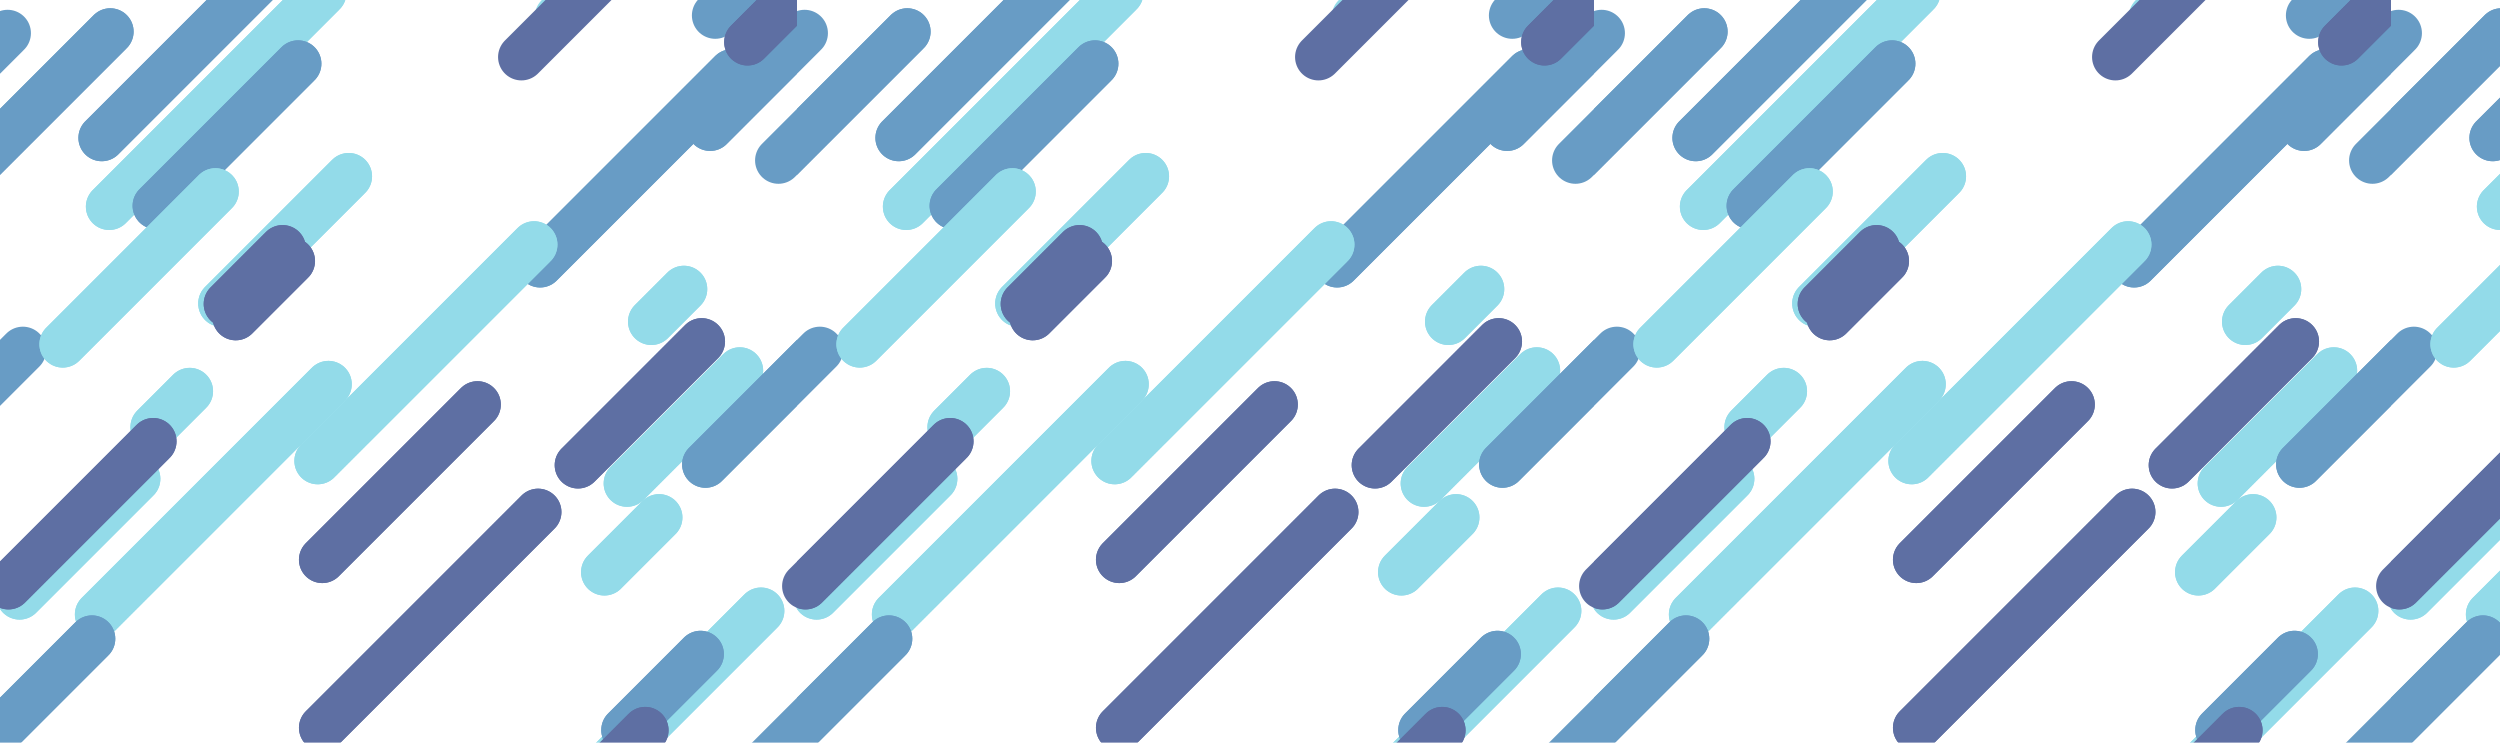
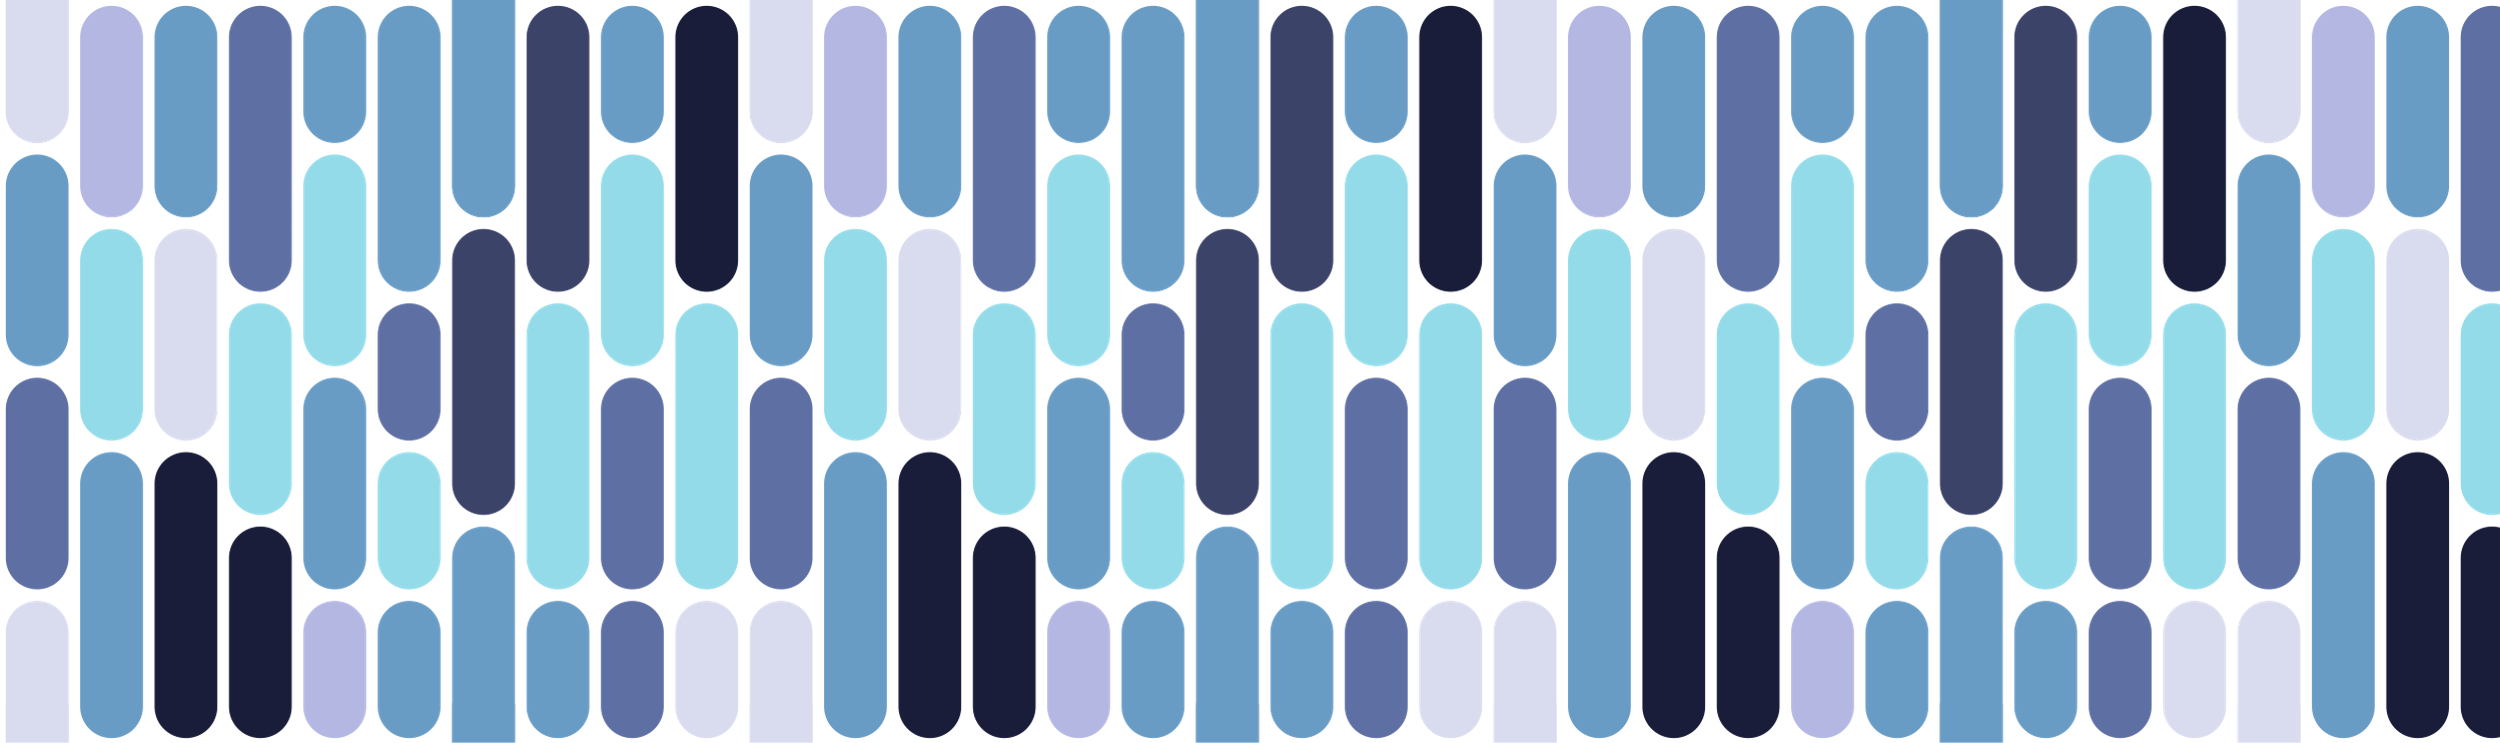
<svg xmlns="http://www.w3.org/2000/svg" style="margin:auto;background:rgba(NaN, NaN, NaN, 0);display:block;z-index:1;position:relative" width="1084" height="322" preserveAspectRatio="xMidYMid" viewBox="0 0 1084 322">
  <defs>
-     <pattern id="pid-0.7735807359934106" x="0" y="0" width="345.6" height="345.6" patternUnits="userSpaceOnUse">
-       <g transform="scale(1.35)">
+     <pattern id="pid-0.32277503320149736" x="0" y="0" width="322.56" height="322.56" patternUnits="userSpaceOnUse">
+       <g transform="scale(1.26)">
        <g>
-           <line x1="237.629" x2="201.397" y1="119.053" y2="155.285" stroke-width="15" stroke="#93dbe9" stroke-linecap="round" />
-           <line x1="237.629" x2="201.397" y1="-392.947" y2="-356.715" stroke-width="15" stroke="#93dbe9" stroke-linecap="round" />
-           <line x1="493.629" x2="457.397" y1="-392.947" y2="-356.715" stroke-width="15" stroke="#93dbe9" stroke-linecap="round" />
-           <line x1="749.629" x2="713.397" y1="-392.947" y2="-356.715" stroke-width="15" stroke="#93dbe9" stroke-linecap="round" />
-           <line x1="237.629" x2="201.397" y1="-136.947" y2="-100.715" stroke-width="15" stroke="#93dbe9" stroke-linecap="round" />
-           <line x1="493.629" x2="457.397" y1="-136.947" y2="-100.715" stroke-width="15" stroke="#93dbe9" stroke-linecap="round" />
-           <line x1="749.629" x2="713.397" y1="-136.947" y2="-100.715" stroke-width="15" stroke="#93dbe9" stroke-linecap="round" />
-           <line x1="237.629" x2="201.397" y1="119.053" y2="155.285" stroke-width="15" stroke="#93dbe9" stroke-linecap="round" />
-           <line x1="493.629" x2="457.397" y1="119.053" y2="155.285" stroke-width="15" stroke="#93dbe9" stroke-linecap="round" />
-           <line x1="749.629" x2="713.397" y1="119.053" y2="155.285" stroke-width="15" stroke="#93dbe9" stroke-linecap="round" />
-           <line x1="244.438" x2="179.252" y1="196.214" y2="261.4" stroke-width="15" stroke="#93dbe9" stroke-linecap="round" />
-           <line x1="244.438" x2="179.252" y1="-315.786" y2="-250.6" stroke-width="15" stroke="#93dbe9" stroke-linecap="round" />
-           <line x1="500.438" x2="435.252" y1="-315.786" y2="-250.6" stroke-width="15" stroke="#93dbe9" stroke-linecap="round" />
-           <line x1="756.438" x2="691.252" y1="-315.786" y2="-250.6" stroke-width="15" stroke="#93dbe9" stroke-linecap="round" />
-           <line x1="244.438" x2="179.252" y1="-59.786" y2="5.4" stroke-width="15" stroke="#93dbe9" stroke-linecap="round" />
-           <line x1="500.438" x2="435.252" y1="-59.786" y2="5.4" stroke-width="15" stroke="#93dbe9" stroke-linecap="round" />
-           <line x1="756.438" x2="691.252" y1="-59.786" y2="5.4" stroke-width="15" stroke="#93dbe9" stroke-linecap="round" />
-           <line x1="244.438" x2="179.252" y1="196.214" y2="261.4" stroke-width="15" stroke="#93dbe9" stroke-linecap="round" />
-           <line x1="500.438" x2="435.252" y1="196.214" y2="261.4" stroke-width="15" stroke="#93dbe9" stroke-linecap="round" />
-           <line x1="756.438" x2="691.252" y1="196.214" y2="261.4" stroke-width="15" stroke="#93dbe9" stroke-linecap="round" />
-           <line x1="219.672" x2="209.218" y1="92.858" y2="103.312" stroke-width="15" stroke="#93dbe9" stroke-linecap="round" />
-           <line x1="219.672" x2="209.218" y1="-419.142" y2="-408.688" stroke-width="15" stroke="#93dbe9" stroke-linecap="round" />
-           <line x1="475.672" x2="465.218" y1="-419.142" y2="-408.688" stroke-width="15" stroke="#93dbe9" stroke-linecap="round" />
-           <line x1="731.672" x2="721.218" y1="-419.142" y2="-408.688" stroke-width="15" stroke="#93dbe9" stroke-linecap="round" />
-           <line x1="219.672" x2="209.218" y1="-163.142" y2="-152.688" stroke-width="15" stroke="#93dbe9" stroke-linecap="round" />
-           <line x1="475.672" x2="465.218" y1="-163.142" y2="-152.688" stroke-width="15" stroke="#93dbe9" stroke-linecap="round" />
-           <line x1="731.672" x2="721.218" y1="-163.142" y2="-152.688" stroke-width="15" stroke="#93dbe9" stroke-linecap="round" />
-           <line x1="219.672" x2="209.218" y1="92.858" y2="103.312" stroke-width="15" stroke="#93dbe9" stroke-linecap="round" />
-           <line x1="475.672" x2="465.218" y1="92.858" y2="103.312" stroke-width="15" stroke="#93dbe9" stroke-linecap="round" />
-           <line x1="731.672" x2="721.218" y1="92.858" y2="103.312" stroke-width="15" stroke="#93dbe9" stroke-linecap="round" />
-           <line x1="112.006" x2="71.158" y1="56.634" y2="97.482" stroke-width="15" stroke="#93dbe9" stroke-linecap="round" />
-           <line x1="112.006" x2="71.158" y1="-455.366" y2="-414.518" stroke-width="15" stroke="#93dbe9" stroke-linecap="round" />
-           <line x1="368.006" x2="327.158" y1="-455.366" y2="-414.518" stroke-width="15" stroke="#93dbe9" stroke-linecap="round" />
-           <line x1="624.006" x2="583.158" y1="-455.366" y2="-414.518" stroke-width="15" stroke="#93dbe9" stroke-linecap="round" />
-           <line x1="112.006" x2="71.158" y1="-199.366" y2="-158.518" stroke-width="15" stroke="#93dbe9" stroke-linecap="round" />
-           <line x1="368.006" x2="327.158" y1="-199.366" y2="-158.518" stroke-width="15" stroke="#93dbe9" stroke-linecap="round" />
-           <line x1="624.006" x2="583.158" y1="-199.366" y2="-158.518" stroke-width="15" stroke="#93dbe9" stroke-linecap="round" />
-           <line x1="112.006" x2="71.158" y1="56.634" y2="97.482" stroke-width="15" stroke="#93dbe9" stroke-linecap="round" />
-           <line x1="368.006" x2="327.158" y1="56.634" y2="97.482" stroke-width="15" stroke="#93dbe9" stroke-linecap="round" />
-           <line x1="624.006" x2="583.158" y1="56.634" y2="97.482" stroke-width="15" stroke="#93dbe9" stroke-linecap="round" />
-           <line x1="60.933" x2="49.389" y1="125.657" y2="137.201" stroke-width="15" stroke="#93dbe9" stroke-linecap="round" />
-           <line x1="60.933" x2="49.389" y1="-386.343" y2="-374.799" stroke-width="15" stroke="#93dbe9" stroke-linecap="round" />
-           <line x1="316.933" x2="305.389" y1="-386.343" y2="-374.799" stroke-width="15" stroke="#93dbe9" stroke-linecap="round" />
-           <line x1="572.933" x2="561.389" y1="-386.343" y2="-374.799" stroke-width="15" stroke="#93dbe9" stroke-linecap="round" />
-           <line x1="60.933" x2="49.389" y1="-130.343" y2="-118.799" stroke-width="15" stroke="#93dbe9" stroke-linecap="round" />
-           <line x1="316.933" x2="305.389" y1="-130.343" y2="-118.799" stroke-width="15" stroke="#93dbe9" stroke-linecap="round" />
-           <line x1="572.933" x2="561.389" y1="-130.343" y2="-118.799" stroke-width="15" stroke="#93dbe9" stroke-linecap="round" />
-           <line x1="60.933" x2="49.389" y1="125.657" y2="137.201" stroke-width="15" stroke="#93dbe9" stroke-linecap="round" />
-           <line x1="316.933" x2="305.389" y1="125.657" y2="137.201" stroke-width="15" stroke="#93dbe9" stroke-linecap="round" />
-           <line x1="572.933" x2="561.389" y1="125.657" y2="137.201" stroke-width="15" stroke="#93dbe9" stroke-linecap="round" />
-           <line x1="103.783" x2="35.085" y1="-2.328" y2="66.37" stroke-width="15" stroke="#93dbe9" stroke-linecap="round" />
-           <line x1="103.783" x2="35.085" y1="-514.328" y2="-445.63" stroke-width="15" stroke="#93dbe9" stroke-linecap="round" />
-           <line x1="359.783" x2="291.085" y1="-514.328" y2="-445.63" stroke-width="15" stroke="#93dbe9" stroke-linecap="round" />
-           <line x1="615.783" x2="547.085" y1="-514.328" y2="-445.63" stroke-width="15" stroke="#93dbe9" stroke-linecap="round" />
-           <line x1="103.783" x2="35.085" y1="-258.328" y2="-189.63" stroke-width="15" stroke="#93dbe9" stroke-linecap="round" />
-           <line x1="359.783" x2="291.085" y1="-258.328" y2="-189.63" stroke-width="15" stroke="#93dbe9" stroke-linecap="round" />
-           <line x1="615.783" x2="547.085" y1="-258.328" y2="-189.63" stroke-width="15" stroke="#93dbe9" stroke-linecap="round" />
-           <line x1="103.783" x2="35.085" y1="-2.328" y2="66.37" stroke-width="15" stroke="#93dbe9" stroke-linecap="round" />
-           <line x1="359.783" x2="291.085" y1="-2.328" y2="66.37" stroke-width="15" stroke="#93dbe9" stroke-linecap="round" />
-           <line x1="615.783" x2="547.085" y1="-2.328" y2="66.37" stroke-width="15" stroke="#93dbe9" stroke-linecap="round" />
-           <line x1="103.783" x2="35.085" y1="253.672" y2="322.37" stroke-width="15" stroke="#93dbe9" stroke-linecap="round" />
-           <line x1="211.699" x2="194.135" y1="166.217" y2="183.781" stroke-width="15" stroke="#93dbe9" stroke-linecap="round" />
-           <line x1="211.699" x2="194.135" y1="-345.783" y2="-328.219" stroke-width="15" stroke="#93dbe9" stroke-linecap="round" />
-           <line x1="467.699" x2="450.135" y1="-345.783" y2="-328.219" stroke-width="15" stroke="#93dbe9" stroke-linecap="round" />
-           <line x1="723.699" x2="706.135" y1="-345.783" y2="-328.219" stroke-width="15" stroke="#93dbe9" stroke-linecap="round" />
-           <line x1="211.699" x2="194.135" y1="-89.783" y2="-72.219" stroke-width="15" stroke="#93dbe9" stroke-linecap="round" />
-           <line x1="467.699" x2="450.135" y1="-89.783" y2="-72.219" stroke-width="15" stroke="#93dbe9" stroke-linecap="round" />
-           <line x1="723.699" x2="706.135" y1="-89.783" y2="-72.219" stroke-width="15" stroke="#93dbe9" stroke-linecap="round" />
-           <line x1="211.699" x2="194.135" y1="166.217" y2="183.781" stroke-width="15" stroke="#93dbe9" stroke-linecap="round" />
-           <line x1="467.699" x2="450.135" y1="166.217" y2="183.781" stroke-width="15" stroke="#93dbe9" stroke-linecap="round" />
-           <line x1="723.699" x2="706.135" y1="166.217" y2="183.781" stroke-width="15" stroke="#93dbe9" stroke-linecap="round" />
-           <line x1="44.013" x2="6.292" y1="153.795" y2="191.516" stroke-width="15" stroke="#93dbe9" stroke-linecap="round" />
-           <line x1="44.013" x2="6.292" y1="-358.205" y2="-320.484" stroke-width="15" stroke="#93dbe9" stroke-linecap="round" />
-           <line x1="300.013" x2="262.292" y1="-358.205" y2="-320.484" stroke-width="15" stroke="#93dbe9" stroke-linecap="round" />
-           <line x1="556.013" x2="518.292" y1="-358.205" y2="-320.484" stroke-width="15" stroke="#93dbe9" stroke-linecap="round" />
-           <line x1="44.013" x2="6.292" y1="-102.205" y2="-64.484" stroke-width="15" stroke="#93dbe9" stroke-linecap="round" />
-           <line x1="300.013" x2="262.292" y1="-102.205" y2="-64.484" stroke-width="15" stroke="#93dbe9" stroke-linecap="round" />
-           <line x1="556.013" x2="518.292" y1="-102.205" y2="-64.484" stroke-width="15" stroke="#93dbe9" stroke-linecap="round" />
-           <line x1="44.013" x2="6.292" y1="153.795" y2="191.516" stroke-width="15" stroke="#93dbe9" stroke-linecap="round" />
-           <line x1="300.013" x2="262.292" y1="153.795" y2="191.516" stroke-width="15" stroke="#93dbe9" stroke-linecap="round" />
-           <line x1="556.013" x2="518.292" y1="153.795" y2="191.516" stroke-width="15" stroke="#93dbe9" stroke-linecap="round" />
-           <line x1="105.492" x2="31.55" y1="123.417" y2="197.36" stroke-width="15" stroke="#93dbe9" stroke-linecap="round" />
-           <line x1="105.492" x2="31.55" y1="-388.583" y2="-314.64" stroke-width="15" stroke="#93dbe9" stroke-linecap="round" />
-           <line x1="361.492" x2="287.55" y1="-388.583" y2="-314.64" stroke-width="15" stroke="#93dbe9" stroke-linecap="round" />
-           <line x1="617.492" x2="543.55" y1="-388.583" y2="-314.64" stroke-width="15" stroke="#93dbe9" stroke-linecap="round" />
-           <line x1="105.492" x2="31.55" y1="-132.583" y2="-58.64" stroke-width="15" stroke="#93dbe9" stroke-linecap="round" />
-           <line x1="361.492" x2="287.55" y1="-132.583" y2="-58.64" stroke-width="15" stroke="#93dbe9" stroke-linecap="round" />
-           <line x1="617.492" x2="543.55" y1="-132.583" y2="-58.64" stroke-width="15" stroke="#93dbe9" stroke-linecap="round" />
-           <line x1="105.492" x2="31.55" y1="123.417" y2="197.36" stroke-width="15" stroke="#93dbe9" stroke-linecap="round" />
-           <line x1="361.492" x2="287.55" y1="123.417" y2="197.36" stroke-width="15" stroke="#93dbe9" stroke-linecap="round" />
-           <line x1="617.492" x2="543.55" y1="123.417" y2="197.36" stroke-width="15" stroke="#93dbe9" stroke-linecap="round" />
-           <animateTransform attributeName="transform" type="translate" values="0 0;-256 256" keyTimes="0;1" repeatCount="indefinite" dur="10s" />
+           <line x1="12.8" y1="-268.8" x2="12.8" y2="-217.6" stroke="#d9dbee" stroke-width="21.6" stroke-linecap="round" />
+           <line x1="12.8" y1="-12.8" x2="12.8" y2="38.4" stroke="#d9dbee" stroke-width="21.6" stroke-linecap="round" />
+           <line x1="12.8" y1="243.2" x2="12.8" y2="294.4" stroke="#d9dbee" stroke-width="21.6" stroke-linecap="round" />
+           <line x1="12.8" y1="-192" x2="12.8" y2="-140.8" stroke="#689cc5" stroke-width="21.6" stroke-linecap="round" />
+           <line x1="12.8" y1="64" x2="12.8" y2="115.2" stroke="#689cc5" stroke-width="21.6" stroke-linecap="round" />
+           <line x1="12.8" y1="320" x2="12.8" y2="371.2" stroke="#689cc5" stroke-width="21.6" stroke-linecap="round" />
+           <line x1="12.8" y1="-115.2" x2="12.8" y2="-64" stroke="#5e6fa3" stroke-width="21.6" stroke-linecap="round" />
+           <line x1="12.8" y1="140.8" x2="12.8" y2="192" stroke="#5e6fa3" stroke-width="21.6" stroke-linecap="round" />
+           <line x1="12.8" y1="396.8" x2="12.8" y2="448" stroke="#5e6fa3" stroke-width="21.6" stroke-linecap="round" />
+           <line x1="12.8" y1="-38.4" x2="12.8" y2="38.4" stroke="#d9dbee" stroke-width="21.6" stroke-linecap="round" />
+           <line x1="12.8" y1="217.6" x2="12.8" y2="294.4" stroke="#d9dbee" stroke-width="21.6" stroke-linecap="round" />
+           <line x1="12.8" y1="473.6" x2="12.8" y2="550.4" stroke="#d9dbee" stroke-width="21.6" stroke-linecap="round" />
+           <animateTransform attributeName="transform" type="translate" repeatCount="indefinite" dur="50s" keyTimes="0;1" values="0 0;0 256" />
        </g>
        <g>
-           <line x1="95.736" x2="50.085" y1="20.457" y2="66.107" stroke-width="15" stroke="#689cc5" stroke-linecap="round" />
-           <line x1="95.736" x2="50.085" y1="-491.543" y2="-445.893" stroke-width="15" stroke="#689cc5" stroke-linecap="round" />
-           <line x1="351.736" x2="306.085" y1="-491.543" y2="-445.893" stroke-width="15" stroke="#689cc5" stroke-linecap="round" />
-           <line x1="607.736" x2="562.085" y1="-491.543" y2="-445.893" stroke-width="15" stroke="#689cc5" stroke-linecap="round" />
-           <line x1="95.736" x2="50.085" y1="-235.543" y2="-189.893" stroke-width="15" stroke="#689cc5" stroke-linecap="round" />
-           <line x1="351.736" x2="306.085" y1="-235.543" y2="-189.893" stroke-width="15" stroke="#689cc5" stroke-linecap="round" />
-           <line x1="607.736" x2="562.085" y1="-235.543" y2="-189.893" stroke-width="15" stroke="#689cc5" stroke-linecap="round" />
-           <line x1="95.736" x2="50.085" y1="20.457" y2="66.107" stroke-width="15" stroke="#689cc5" stroke-linecap="round" />
-           <line x1="351.736" x2="306.085" y1="20.457" y2="66.107" stroke-width="15" stroke="#689cc5" stroke-linecap="round" />
-           <line x1="607.736" x2="562.085" y1="20.457" y2="66.107" stroke-width="15" stroke="#689cc5" stroke-linecap="round" />
-           <line x1="263.343" x2="226.596" y1="112.429" y2="149.177" stroke-width="15" stroke="#689cc5" stroke-linecap="round" />
-           <line x1="263.343" x2="226.596" y1="-399.571" y2="-362.823" stroke-width="15" stroke="#689cc5" stroke-linecap="round" />
-           <line x1="519.343" x2="482.596" y1="-399.571" y2="-362.823" stroke-width="15" stroke="#689cc5" stroke-linecap="round" />
-           <line x1="775.343" x2="738.596" y1="-399.571" y2="-362.823" stroke-width="15" stroke="#689cc5" stroke-linecap="round" />
-           <line x1="263.343" x2="226.596" y1="-143.571" y2="-106.823" stroke-width="15" stroke="#689cc5" stroke-linecap="round" />
-           <line x1="519.343" x2="482.596" y1="-143.571" y2="-106.823" stroke-width="15" stroke="#689cc5" stroke-linecap="round" />
-           <line x1="775.343" x2="738.596" y1="-143.571" y2="-106.823" stroke-width="15" stroke="#689cc5" stroke-linecap="round" />
-           <line x1="263.343" x2="226.596" y1="112.429" y2="149.177" stroke-width="15" stroke="#689cc5" stroke-linecap="round" />
-           <line x1="519.343" x2="482.596" y1="112.429" y2="149.177" stroke-width="15" stroke="#689cc5" stroke-linecap="round" />
-           <line x1="775.343" x2="738.596" y1="112.429" y2="149.177" stroke-width="15" stroke="#689cc5" stroke-linecap="round" />
-           <line x1="7.343" x2="-29.404" y1="112.429" y2="149.177" stroke-width="15" stroke="#689cc5" stroke-linecap="round" />
-           <line x1="29.534" x2="-26.261" y1="205.168" y2="260.963" stroke-width="15" stroke="#689cc5" stroke-linecap="round" />
-           <line x1="29.534" x2="-26.261" y1="-306.832" y2="-251.037" stroke-width="15" stroke="#689cc5" stroke-linecap="round" />
-           <line x1="285.534" x2="229.739" y1="-306.832" y2="-251.037" stroke-width="15" stroke="#689cc5" stroke-linecap="round" />
-           <line x1="541.534" x2="485.739" y1="-306.832" y2="-251.037" stroke-width="15" stroke="#689cc5" stroke-linecap="round" />
-           <line x1="29.534" x2="-26.261" y1="-50.832" y2="4.963" stroke-width="15" stroke="#689cc5" stroke-linecap="round" />
-           <line x1="285.534" x2="229.739" y1="-50.832" y2="4.963" stroke-width="15" stroke="#689cc5" stroke-linecap="round" />
-           <line x1="541.534" x2="485.739" y1="-50.832" y2="4.963" stroke-width="15" stroke="#689cc5" stroke-linecap="round" />
-           <line x1="29.534" x2="-26.261" y1="205.168" y2="260.963" stroke-width="15" stroke="#689cc5" stroke-linecap="round" />
-           <line x1="285.534" x2="229.739" y1="205.168" y2="260.963" stroke-width="15" stroke="#689cc5" stroke-linecap="round" />
-           <line x1="541.534" x2="485.739" y1="205.168" y2="260.963" stroke-width="15" stroke="#689cc5" stroke-linecap="round" />
-           <line x1="235.025" x2="173.489" y1="23.307" y2="84.842" stroke-width="15" stroke="#689cc5" stroke-linecap="round" />
-           <line x1="235.025" x2="173.489" y1="-488.693" y2="-427.158" stroke-width="15" stroke="#689cc5" stroke-linecap="round" />
-           <line x1="491.025" x2="429.489" y1="-488.693" y2="-427.158" stroke-width="15" stroke="#689cc5" stroke-linecap="round" />
-           <line x1="747.025" x2="685.489" y1="-488.693" y2="-427.158" stroke-width="15" stroke="#689cc5" stroke-linecap="round" />
-           <line x1="235.025" x2="173.489" y1="-232.693" y2="-171.158" stroke-width="15" stroke="#689cc5" stroke-linecap="round" />
-           <line x1="491.025" x2="429.489" y1="-232.693" y2="-171.158" stroke-width="15" stroke="#689cc5" stroke-linecap="round" />
-           <line x1="747.025" x2="685.489" y1="-232.693" y2="-171.158" stroke-width="15" stroke="#689cc5" stroke-linecap="round" />
-           <line x1="235.025" x2="173.489" y1="23.307" y2="84.842" stroke-width="15" stroke="#689cc5" stroke-linecap="round" />
-           <line x1="491.025" x2="429.489" y1="23.307" y2="84.842" stroke-width="15" stroke="#689cc5" stroke-linecap="round" />
-           <line x1="747.025" x2="685.489" y1="23.307" y2="84.842" stroke-width="15" stroke="#689cc5" stroke-linecap="round" />
-           <line x1="225.01" x2="200.624" y1="210.105" y2="234.491" stroke-width="15" stroke="#689cc5" stroke-linecap="round" />
-           <line x1="225.01" x2="200.624" y1="-301.895" y2="-277.509" stroke-width="15" stroke="#689cc5" stroke-linecap="round" />
-           <line x1="481.01" x2="456.624" y1="-301.895" y2="-277.509" stroke-width="15" stroke="#689cc5" stroke-linecap="round" />
-           <line x1="737.01" x2="712.624" y1="-301.895" y2="-277.509" stroke-width="15" stroke="#689cc5" stroke-linecap="round" />
-           <line x1="225.01" x2="200.624" y1="-45.895" y2="-21.509" stroke-width="15" stroke="#689cc5" stroke-linecap="round" />
-           <line x1="481.01" x2="456.624" y1="-45.895" y2="-21.509" stroke-width="15" stroke="#689cc5" stroke-linecap="round" />
-           <line x1="737.01" x2="712.624" y1="-45.895" y2="-21.509" stroke-width="15" stroke="#689cc5" stroke-linecap="round" />
-           <line x1="225.01" x2="200.624" y1="210.105" y2="234.491" stroke-width="15" stroke="#689cc5" stroke-linecap="round" />
-           <line x1="481.01" x2="456.624" y1="210.105" y2="234.491" stroke-width="15" stroke="#689cc5" stroke-linecap="round" />
-           <line x1="737.01" x2="712.624" y1="210.105" y2="234.491" stroke-width="15" stroke="#689cc5" stroke-linecap="round" />
-           <line x1="171.55" x2="102.053" y1="78.559" y2="148.056" stroke-width="15" stroke="#93dbe9" stroke-linecap="round" />
-           <line x1="171.55" x2="102.053" y1="-433.441" y2="-363.944" stroke-width="15" stroke="#93dbe9" stroke-linecap="round" />
-           <line x1="427.55" x2="358.053" y1="-433.441" y2="-363.944" stroke-width="15" stroke="#93dbe9" stroke-linecap="round" />
-           <line x1="683.55" x2="614.053" y1="-433.441" y2="-363.944" stroke-width="15" stroke="#93dbe9" stroke-linecap="round" />
-           <line x1="171.55" x2="102.053" y1="-177.441" y2="-107.944" stroke-width="15" stroke="#93dbe9" stroke-linecap="round" />
-           <line x1="427.55" x2="358.053" y1="-177.441" y2="-107.944" stroke-width="15" stroke="#93dbe9" stroke-linecap="round" />
-           <line x1="683.55" x2="614.053" y1="-177.441" y2="-107.944" stroke-width="15" stroke="#93dbe9" stroke-linecap="round" />
-           <line x1="171.55" x2="102.053" y1="78.559" y2="148.056" stroke-width="15" stroke="#93dbe9" stroke-linecap="round" />
-           <line x1="427.55" x2="358.053" y1="78.559" y2="148.056" stroke-width="15" stroke="#93dbe9" stroke-linecap="round" />
-           <line x1="683.55" x2="614.053" y1="78.559" y2="148.056" stroke-width="15" stroke="#93dbe9" stroke-linecap="round" />
-           <line x1="258.436" x2="228.099" y1="10.646" y2="40.983" stroke-width="15" stroke="#689cc5" stroke-linecap="round" />
-           <line x1="258.436" x2="228.099" y1="-501.354" y2="-471.017" stroke-width="15" stroke="#689cc5" stroke-linecap="round" />
-           <line x1="514.436" x2="484.099" y1="-501.354" y2="-471.017" stroke-width="15" stroke="#689cc5" stroke-linecap="round" />
-           <line x1="770.436" x2="740.099" y1="-501.354" y2="-471.017" stroke-width="15" stroke="#689cc5" stroke-linecap="round" />
-           <line x1="258.436" x2="228.099" y1="-245.354" y2="-215.017" stroke-width="15" stroke="#689cc5" stroke-linecap="round" />
-           <line x1="514.436" x2="484.099" y1="-245.354" y2="-215.017" stroke-width="15" stroke="#689cc5" stroke-linecap="round" />
-           <line x1="770.436" x2="740.099" y1="-245.354" y2="-215.017" stroke-width="15" stroke="#689cc5" stroke-linecap="round" />
-           <line x1="258.436" x2="228.099" y1="10.646" y2="40.983" stroke-width="15" stroke="#689cc5" stroke-linecap="round" />
-           <line x1="514.436" x2="484.099" y1="10.646" y2="40.983" stroke-width="15" stroke="#689cc5" stroke-linecap="round" />
-           <line x1="770.436" x2="740.099" y1="10.646" y2="40.983" stroke-width="15" stroke="#689cc5" stroke-linecap="round" />
-           <line x1="2.436" x2="-27.901" y1="10.646" y2="40.983" stroke-width="15" stroke="#689cc5" stroke-linecap="round" />
-           <line x1="35.416" x2="-5.967" y1="10.152" y2="51.535" stroke-width="15" stroke="#689cc5" stroke-linecap="round" />
-           <line x1="35.416" x2="-5.967" y1="-501.848" y2="-460.465" stroke-width="15" stroke="#689cc5" stroke-linecap="round" />
-           <line x1="291.416" x2="250.033" y1="-501.848" y2="-460.465" stroke-width="15" stroke="#689cc5" stroke-linecap="round" />
-           <line x1="547.416" x2="506.033" y1="-501.848" y2="-460.465" stroke-width="15" stroke="#689cc5" stroke-linecap="round" />
-           <line x1="35.416" x2="-5.967" y1="-245.848" y2="-204.465" stroke-width="15" stroke="#689cc5" stroke-linecap="round" />
-           <line x1="291.416" x2="250.033" y1="-245.848" y2="-204.465" stroke-width="15" stroke="#689cc5" stroke-linecap="round" />
-           <line x1="547.416" x2="506.033" y1="-245.848" y2="-204.465" stroke-width="15" stroke="#689cc5" stroke-linecap="round" />
-           <line x1="35.416" x2="-5.967" y1="10.152" y2="51.535" stroke-width="15" stroke="#689cc5" stroke-linecap="round" />
-           <line x1="291.416" x2="250.033" y1="10.152" y2="51.535" stroke-width="15" stroke="#689cc5" stroke-linecap="round" />
-           <line x1="547.416" x2="506.033" y1="10.152" y2="51.535" stroke-width="15" stroke="#689cc5" stroke-linecap="round" />
-           <line x1="90.763" x2="72.925" y1="79.79" y2="97.628" stroke-width="15" stroke="#5e6fa3" stroke-linecap="round" />
-           <line x1="90.763" x2="72.925" y1="-432.21" y2="-414.372" stroke-width="15" stroke="#5e6fa3" stroke-linecap="round" />
-           <line x1="346.763" x2="328.925" y1="-432.21" y2="-414.372" stroke-width="15" stroke="#5e6fa3" stroke-linecap="round" />
-           <line x1="602.763" x2="584.925" y1="-432.21" y2="-414.372" stroke-width="15" stroke="#5e6fa3" stroke-linecap="round" />
-           <line x1="90.763" x2="72.925" y1="-176.21" y2="-158.372" stroke-width="15" stroke="#5e6fa3" stroke-linecap="round" />
-           <line x1="346.763" x2="328.925" y1="-176.21" y2="-158.372" stroke-width="15" stroke="#5e6fa3" stroke-linecap="round" />
-           <line x1="602.763" x2="584.925" y1="-176.21" y2="-158.372" stroke-width="15" stroke="#5e6fa3" stroke-linecap="round" />
-           <line x1="90.763" x2="72.925" y1="79.79" y2="97.628" stroke-width="15" stroke="#5e6fa3" stroke-linecap="round" />
-           <line x1="346.763" x2="328.925" y1="79.79" y2="97.628" stroke-width="15" stroke="#5e6fa3" stroke-linecap="round" />
-           <line x1="602.763" x2="584.925" y1="79.79" y2="97.628" stroke-width="15" stroke="#5e6fa3" stroke-linecap="round" />
-           <animateTransform attributeName="transform" type="translate" values="0 0;-256 256" keyTimes="0;1" repeatCount="indefinite" dur="5s" />
+           <line x1="38.4" y1="-243.2" x2="38.4" y2="-192" stroke="#b3b7e2" stroke-width="21.6" stroke-linecap="round" />
+           <line x1="38.4" y1="12.8" x2="38.4" y2="64" stroke="#b3b7e2" stroke-width="21.6" stroke-linecap="round" />
+           <line x1="38.4" y1="268.8" x2="38.4" y2="320" stroke="#b3b7e2" stroke-width="21.6" stroke-linecap="round" />
+           <line x1="38.4" y1="-166.4" x2="38.4" y2="-115.2" stroke="#93dbe9" stroke-width="21.6" stroke-linecap="round" />
+           <line x1="38.4" y1="89.6" x2="38.4" y2="140.8" stroke="#93dbe9" stroke-width="21.6" stroke-linecap="round" />
+           <line x1="38.4" y1="345.6" x2="38.4" y2="396.8" stroke="#93dbe9" stroke-width="21.6" stroke-linecap="round" />
+           <line x1="38.4" y1="-89.6" x2="38.4" y2="-12.8" stroke="#689cc5" stroke-width="21.6" stroke-linecap="round" />
+           <line x1="38.4" y1="166.4" x2="38.4" y2="243.2" stroke="#689cc5" stroke-width="21.6" stroke-linecap="round" />
+           <line x1="38.4" y1="422.4" x2="38.4" y2="499.2" stroke="#689cc5" stroke-width="21.6" stroke-linecap="round" />
+           <animateTransform attributeName="transform" type="translate" repeatCount="indefinite" dur="16.667s" keyTimes="0;1" values="0 0;0 -256" />
        </g>
        <g>
-           <line x1="93.69" x2="75.716" y1="83.838" y2="101.811" stroke-width="15" stroke="#5e6fa3" stroke-linecap="round" />
-           <line x1="93.69" x2="75.716" y1="-428.162" y2="-410.189" stroke-width="15" stroke="#5e6fa3" stroke-linecap="round" />
-           <line x1="349.69" x2="331.716" y1="-428.162" y2="-410.189" stroke-width="15" stroke="#5e6fa3" stroke-linecap="round" />
-           <line x1="605.69" x2="587.716" y1="-428.162" y2="-410.189" stroke-width="15" stroke="#5e6fa3" stroke-linecap="round" />
-           <line x1="93.69" x2="75.716" y1="-172.162" y2="-154.189" stroke-width="15" stroke="#5e6fa3" stroke-linecap="round" />
-           <line x1="349.69" x2="331.716" y1="-172.162" y2="-154.189" stroke-width="15" stroke="#5e6fa3" stroke-linecap="round" />
-           <line x1="605.69" x2="587.716" y1="-172.162" y2="-154.189" stroke-width="15" stroke="#5e6fa3" stroke-linecap="round" />
-           <line x1="93.69" x2="75.716" y1="83.838" y2="101.811" stroke-width="15" stroke="#5e6fa3" stroke-linecap="round" />
-           <line x1="349.69" x2="331.716" y1="83.838" y2="101.811" stroke-width="15" stroke="#5e6fa3" stroke-linecap="round" />
-           <line x1="605.69" x2="587.716" y1="83.838" y2="101.811" stroke-width="15" stroke="#5e6fa3" stroke-linecap="round" />
-           <line x1="207.249" x2="167.481" y1="234.56" y2="274.328" stroke-width="15" stroke="#5e6fa3" stroke-linecap="round" />
-           <line x1="207.249" x2="167.481" y1="-277.44" y2="-237.672" stroke-width="15" stroke="#5e6fa3" stroke-linecap="round" />
-           <line x1="463.249" x2="423.481" y1="-277.44" y2="-237.672" stroke-width="15" stroke="#5e6fa3" stroke-linecap="round" />
-           <line x1="719.249" x2="679.481" y1="-277.44" y2="-237.672" stroke-width="15" stroke="#5e6fa3" stroke-linecap="round" />
-           <line x1="207.249" x2="167.481" y1="-21.44" y2="18.328" stroke-width="15" stroke="#5e6fa3" stroke-linecap="round" />
-           <line x1="463.249" x2="423.481" y1="-21.44" y2="18.328" stroke-width="15" stroke="#5e6fa3" stroke-linecap="round" />
-           <line x1="719.249" x2="679.481" y1="-21.44" y2="18.328" stroke-width="15" stroke="#5e6fa3" stroke-linecap="round" />
-           <line x1="207.249" x2="167.481" y1="234.56" y2="274.328" stroke-width="15" stroke="#5e6fa3" stroke-linecap="round" />
-           <line x1="463.249" x2="423.481" y1="234.56" y2="274.328" stroke-width="15" stroke="#5e6fa3" stroke-linecap="round" />
-           <line x1="719.249" x2="679.481" y1="234.56" y2="274.328" stroke-width="15" stroke="#5e6fa3" stroke-linecap="round" />
-           <line x1="69.197" x2="20.156" y1="61.529" y2="110.57" stroke-width="15" stroke="#93dbe9" stroke-linecap="round" />
-           <line x1="69.197" x2="20.156" y1="-450.471" y2="-401.43" stroke-width="15" stroke="#93dbe9" stroke-linecap="round" />
-           <line x1="325.197" x2="276.156" y1="-450.471" y2="-401.43" stroke-width="15" stroke="#93dbe9" stroke-linecap="round" />
-           <line x1="581.197" x2="532.156" y1="-450.471" y2="-401.43" stroke-width="15" stroke="#93dbe9" stroke-linecap="round" />
-           <line x1="69.197" x2="20.156" y1="-194.471" y2="-145.43" stroke-width="15" stroke="#93dbe9" stroke-linecap="round" />
-           <line x1="325.197" x2="276.156" y1="-194.471" y2="-145.43" stroke-width="15" stroke="#93dbe9" stroke-linecap="round" />
-           <line x1="581.197" x2="532.156" y1="-194.471" y2="-145.43" stroke-width="15" stroke="#93dbe9" stroke-linecap="round" />
-           <line x1="69.197" x2="20.156" y1="61.529" y2="110.57" stroke-width="15" stroke="#93dbe9" stroke-linecap="round" />
-           <line x1="325.197" x2="276.156" y1="61.529" y2="110.57" stroke-width="15" stroke="#93dbe9" stroke-linecap="round" />
-           <line x1="581.197" x2="532.156" y1="61.529" y2="110.57" stroke-width="15" stroke="#93dbe9" stroke-linecap="round" />
-           <line x1="153.369" x2="103.522" y1="129.939" y2="179.786" stroke-width="15" stroke="#5e6fa3" stroke-linecap="round" />
-           <line x1="153.369" x2="103.522" y1="-382.061" y2="-332.214" stroke-width="15" stroke="#5e6fa3" stroke-linecap="round" />
-           <line x1="409.369" x2="359.522" y1="-382.061" y2="-332.214" stroke-width="15" stroke="#5e6fa3" stroke-linecap="round" />
-           <line x1="665.369" x2="615.522" y1="-382.061" y2="-332.214" stroke-width="15" stroke="#5e6fa3" stroke-linecap="round" />
-           <line x1="153.369" x2="103.522" y1="-126.061" y2="-76.214" stroke-width="15" stroke="#5e6fa3" stroke-linecap="round" />
-           <line x1="409.369" x2="359.522" y1="-126.061" y2="-76.214" stroke-width="15" stroke="#5e6fa3" stroke-linecap="round" />
-           <line x1="665.369" x2="615.522" y1="-126.061" y2="-76.214" stroke-width="15" stroke="#5e6fa3" stroke-linecap="round" />
-           <line x1="153.369" x2="103.522" y1="129.939" y2="179.786" stroke-width="15" stroke="#5e6fa3" stroke-linecap="round" />
-           <line x1="409.369" x2="359.522" y1="129.939" y2="179.786" stroke-width="15" stroke="#5e6fa3" stroke-linecap="round" />
-           <line x1="665.369" x2="615.522" y1="129.939" y2="179.786" stroke-width="15" stroke="#5e6fa3" stroke-linecap="round" />
-           <line x1="49.205" x2="2.714" y1="141.76" y2="188.251" stroke-width="15" stroke="#5e6fa3" stroke-linecap="round" />
-           <line x1="49.205" x2="2.714" y1="-370.24" y2="-323.749" stroke-width="15" stroke="#5e6fa3" stroke-linecap="round" />
-           <line x1="305.205" x2="258.714" y1="-370.24" y2="-323.749" stroke-width="15" stroke="#5e6fa3" stroke-linecap="round" />
-           <line x1="561.205" x2="514.714" y1="-370.24" y2="-323.749" stroke-width="15" stroke="#5e6fa3" stroke-linecap="round" />
-           <line x1="49.205" x2="2.714" y1="-114.24" y2="-67.749" stroke-width="15" stroke="#5e6fa3" stroke-linecap="round" />
-           <line x1="305.205" x2="258.714" y1="-114.24" y2="-67.749" stroke-width="15" stroke="#5e6fa3" stroke-linecap="round" />
-           <line x1="561.205" x2="514.714" y1="-114.24" y2="-67.749" stroke-width="15" stroke="#5e6fa3" stroke-linecap="round" />
-           <line x1="49.205" x2="2.714" y1="141.76" y2="188.251" stroke-width="15" stroke="#5e6fa3" stroke-linecap="round" />
-           <line x1="305.205" x2="258.714" y1="141.76" y2="188.251" stroke-width="15" stroke="#5e6fa3" stroke-linecap="round" />
-           <line x1="561.205" x2="514.714" y1="141.76" y2="188.251" stroke-width="15" stroke="#5e6fa3" stroke-linecap="round" />
-           <line x1="84.681" x2="32.683" y1="-7.711" y2="44.287" stroke-width="15" stroke="#689cc5" stroke-linecap="round" />
-           <line x1="84.681" x2="32.683" y1="-519.711" y2="-467.713" stroke-width="15" stroke="#689cc5" stroke-linecap="round" />
-           <line x1="340.681" x2="288.683" y1="-519.711" y2="-467.713" stroke-width="15" stroke="#689cc5" stroke-linecap="round" />
-           <line x1="596.681" x2="544.683" y1="-519.711" y2="-467.713" stroke-width="15" stroke="#689cc5" stroke-linecap="round" />
-           <line x1="84.681" x2="32.683" y1="-263.711" y2="-211.713" stroke-width="15" stroke="#689cc5" stroke-linecap="round" />
-           <line x1="340.681" x2="288.683" y1="-263.711" y2="-211.713" stroke-width="15" stroke="#689cc5" stroke-linecap="round" />
-           <line x1="596.681" x2="544.683" y1="-263.711" y2="-211.713" stroke-width="15" stroke="#689cc5" stroke-linecap="round" />
-           <line x1="84.681" x2="32.683" y1="-7.711" y2="44.287" stroke-width="15" stroke="#689cc5" stroke-linecap="round" />
-           <line x1="340.681" x2="288.683" y1="-7.711" y2="44.287" stroke-width="15" stroke="#689cc5" stroke-linecap="round" />
-           <line x1="596.681" x2="544.683" y1="-7.711" y2="44.287" stroke-width="15" stroke="#689cc5" stroke-linecap="round" />
-           <line x1="84.681" x2="32.683" y1="248.289" y2="300.287" stroke-width="15" stroke="#689cc5" stroke-linecap="round" />
-           <line x1="225.383" x2="185.666" y1="109.69" y2="149.407" stroke-width="15" stroke="#5e6fa3" stroke-linecap="round" />
-           <line x1="225.383" x2="185.666" y1="-402.31" y2="-362.593" stroke-width="15" stroke="#5e6fa3" stroke-linecap="round" />
-           <line x1="481.383" x2="441.666" y1="-402.31" y2="-362.593" stroke-width="15" stroke="#5e6fa3" stroke-linecap="round" />
-           <line x1="737.383" x2="697.666" y1="-402.31" y2="-362.593" stroke-width="15" stroke="#5e6fa3" stroke-linecap="round" />
-           <line x1="225.383" x2="185.666" y1="-146.31" y2="-106.593" stroke-width="15" stroke="#5e6fa3" stroke-linecap="round" />
-           <line x1="481.383" x2="441.666" y1="-146.31" y2="-106.593" stroke-width="15" stroke="#5e6fa3" stroke-linecap="round" />
-           <line x1="737.383" x2="697.666" y1="-146.31" y2="-106.593" stroke-width="15" stroke="#5e6fa3" stroke-linecap="round" />
-           <line x1="225.383" x2="185.666" y1="109.69" y2="149.407" stroke-width="15" stroke="#5e6fa3" stroke-linecap="round" />
-           <line x1="481.383" x2="441.666" y1="109.69" y2="149.407" stroke-width="15" stroke="#5e6fa3" stroke-linecap="round" />
-           <line x1="737.383" x2="697.666" y1="109.69" y2="149.407" stroke-width="15" stroke="#5e6fa3" stroke-linecap="round" />
-           <line x1="172.837" x2="103.526" y1="164.46" y2="233.771" stroke-width="15" stroke="#5e6fa3" stroke-linecap="round" />
-           <line x1="172.837" x2="103.526" y1="-347.54" y2="-278.229" stroke-width="15" stroke="#5e6fa3" stroke-linecap="round" />
-           <line x1="428.837" x2="359.526" y1="-347.54" y2="-278.229" stroke-width="15" stroke="#5e6fa3" stroke-linecap="round" />
-           <line x1="684.837" x2="615.526" y1="-347.54" y2="-278.229" stroke-width="15" stroke="#5e6fa3" stroke-linecap="round" />
-           <line x1="172.837" x2="103.526" y1="-91.54" y2="-22.229" stroke-width="15" stroke="#5e6fa3" stroke-linecap="round" />
-           <line x1="428.837" x2="359.526" y1="-91.54" y2="-22.229" stroke-width="15" stroke="#5e6fa3" stroke-linecap="round" />
-           <line x1="684.837" x2="615.526" y1="-91.54" y2="-22.229" stroke-width="15" stroke="#5e6fa3" stroke-linecap="round" />
-           <line x1="172.837" x2="103.526" y1="164.46" y2="233.771" stroke-width="15" stroke="#5e6fa3" stroke-linecap="round" />
-           <line x1="428.837" x2="359.526" y1="164.46" y2="233.771" stroke-width="15" stroke="#5e6fa3" stroke-linecap="round" />
-           <line x1="684.837" x2="615.526" y1="164.46" y2="233.771" stroke-width="15" stroke="#5e6fa3" stroke-linecap="round" />
-           <line x1="254.854" x2="240.108" y1="-1.209" y2="13.537" stroke-width="15" stroke="#5e6fa3" stroke-linecap="round" />
-           <line x1="254.854" x2="240.108" y1="-513.209" y2="-498.463" stroke-width="15" stroke="#5e6fa3" stroke-linecap="round" />
-           <line x1="510.854" x2="496.108" y1="-513.209" y2="-498.463" stroke-width="15" stroke="#5e6fa3" stroke-linecap="round" />
-           <line x1="766.854" x2="752.108" y1="-513.209" y2="-498.463" stroke-width="15" stroke="#5e6fa3" stroke-linecap="round" />
-           <line x1="254.854" x2="240.108" y1="-257.209" y2="-242.463" stroke-width="15" stroke="#5e6fa3" stroke-linecap="round" />
-           <line x1="510.854" x2="496.108" y1="-257.209" y2="-242.463" stroke-width="15" stroke="#5e6fa3" stroke-linecap="round" />
-           <line x1="766.854" x2="752.108" y1="-257.209" y2="-242.463" stroke-width="15" stroke="#5e6fa3" stroke-linecap="round" />
-           <line x1="254.854" x2="240.108" y1="-1.209" y2="13.537" stroke-width="15" stroke="#5e6fa3" stroke-linecap="round" />
-           <line x1="510.854" x2="496.108" y1="-1.209" y2="13.537" stroke-width="15" stroke="#5e6fa3" stroke-linecap="round" />
-           <line x1="766.854" x2="752.108" y1="-1.209" y2="13.537" stroke-width="15" stroke="#5e6fa3" stroke-linecap="round" />
-           <line x1="254.854" x2="240.108" y1="254.791" y2="269.537" stroke-width="15" stroke="#5e6fa3" stroke-linecap="round" />
-           <animateTransform attributeName="transform" type="translate" values="0 0;-256 256" keyTimes="0;1" repeatCount="indefinite" dur="10.333s" />
+           <line x1="64" y1="-243.2" x2="64" y2="-192" stroke="#689cc5" stroke-width="21.6" stroke-linecap="round" />
+           <line x1="64" y1="12.8" x2="64" y2="64" stroke="#689cc5" stroke-width="21.6" stroke-linecap="round" />
+           <line x1="64" y1="268.8" x2="64" y2="320" stroke="#689cc5" stroke-width="21.6" stroke-linecap="round" />
+           <line x1="64" y1="-166.4" x2="64" y2="-115.2" stroke="#d9dbee" stroke-width="21.6" stroke-linecap="round" />
+           <line x1="64" y1="89.6" x2="64" y2="140.8" stroke="#d9dbee" stroke-width="21.6" stroke-linecap="round" />
+           <line x1="64" y1="345.6" x2="64" y2="396.8" stroke="#d9dbee" stroke-width="21.6" stroke-linecap="round" />
+           <line x1="64" y1="-89.6" x2="64" y2="-12.8" stroke="#191d3a" stroke-width="21.6" stroke-linecap="round" />
+           <line x1="64" y1="166.4" x2="64" y2="243.2" stroke="#191d3a" stroke-width="21.6" stroke-linecap="round" />
+           <line x1="64" y1="422.4" x2="64" y2="499.2" stroke="#191d3a" stroke-width="21.6" stroke-linecap="round" />
+           <animateTransform attributeName="transform" type="translate" repeatCount="indefinite" dur="25s" keyTimes="0;1" values="0 0;0 -256" />
+         </g>
+         <g>
+           <line x1="89.6" y1="-243.2" x2="89.6" y2="-166.4" stroke="#5e6fa3" stroke-width="21.6" stroke-linecap="round" />
+           <line x1="89.6" y1="12.8" x2="89.6" y2="89.6" stroke="#5e6fa3" stroke-width="21.6" stroke-linecap="round" />
+           <line x1="89.6" y1="268.8" x2="89.6" y2="345.6" stroke="#5e6fa3" stroke-width="21.6" stroke-linecap="round" />
+           <line x1="89.6" y1="-140.8" x2="89.6" y2="-89.6" stroke="#93dbe9" stroke-width="21.6" stroke-linecap="round" />
+           <line x1="89.6" y1="115.2" x2="89.6" y2="166.4" stroke="#93dbe9" stroke-width="21.6" stroke-linecap="round" />
+           <line x1="89.6" y1="371.2" x2="89.6" y2="422.4" stroke="#93dbe9" stroke-width="21.6" stroke-linecap="round" />
+           <line x1="89.6" y1="-64" x2="89.6" y2="-12.8" stroke="#191d3a" stroke-width="21.6" stroke-linecap="round" />
+           <line x1="89.6" y1="192" x2="89.6" y2="243.2" stroke="#191d3a" stroke-width="21.6" stroke-linecap="round" />
+           <line x1="89.6" y1="448" x2="89.6" y2="499.2" stroke="#191d3a" stroke-width="21.6" stroke-linecap="round" />
+           <animateTransform attributeName="transform" type="translate" repeatCount="indefinite" dur="16.667s" keyTimes="0;1" values="0 0;0 -256" />
+         </g>
+         <g>
+           <line x1="115.2" y1="-243.2" x2="115.2" y2="-217.6" stroke="#689cc5" stroke-width="21.6" stroke-linecap="round" />
+           <line x1="115.2" y1="12.8" x2="115.2" y2="38.4" stroke="#689cc5" stroke-width="21.6" stroke-linecap="round" />
+           <line x1="115.2" y1="268.8" x2="115.2" y2="294.4" stroke="#689cc5" stroke-width="21.6" stroke-linecap="round" />
+           <line x1="115.2" y1="-192" x2="115.2" y2="-140.8" stroke="#93dbe9" stroke-width="21.6" stroke-linecap="round" />
+           <line x1="115.2" y1="64" x2="115.2" y2="115.2" stroke="#93dbe9" stroke-width="21.6" stroke-linecap="round" />
+           <line x1="115.2" y1="320" x2="115.2" y2="371.2" stroke="#93dbe9" stroke-width="21.6" stroke-linecap="round" />
+           <line x1="115.2" y1="-115.2" x2="115.2" y2="-64" stroke="#689cc5" stroke-width="21.6" stroke-linecap="round" />
+           <line x1="115.2" y1="140.8" x2="115.2" y2="192" stroke="#689cc5" stroke-width="21.6" stroke-linecap="round" />
+           <line x1="115.2" y1="396.8" x2="115.2" y2="448" stroke="#689cc5" stroke-width="21.6" stroke-linecap="round" />
+           <line x1="115.2" y1="-38.4" x2="115.2" y2="-12.8" stroke="#b3b7e2" stroke-width="21.6" stroke-linecap="round" />
+           <line x1="115.2" y1="217.6" x2="115.2" y2="243.2" stroke="#b3b7e2" stroke-width="21.6" stroke-linecap="round" />
+           <line x1="115.2" y1="473.6" x2="115.2" y2="499.2" stroke="#b3b7e2" stroke-width="21.6" stroke-linecap="round" />
+           <animateTransform attributeName="transform" type="translate" repeatCount="indefinite" dur="25s" keyTimes="0;1" values="0 0;0 256" />
+         </g>
+         <g>
+           <line x1="140.8" y1="-243.2" x2="140.8" y2="-166.4" stroke="#689cc5" stroke-width="21.6" stroke-linecap="round" />
+           <line x1="140.8" y1="12.8" x2="140.8" y2="89.6" stroke="#689cc5" stroke-width="21.6" stroke-linecap="round" />
+           <line x1="140.8" y1="268.8" x2="140.8" y2="345.6" stroke="#689cc5" stroke-width="21.6" stroke-linecap="round" />
+           <line x1="140.8" y1="-140.8" x2="140.8" y2="-115.2" stroke="#5e6fa3" stroke-width="21.6" stroke-linecap="round" />
+           <line x1="140.8" y1="115.2" x2="140.8" y2="140.8" stroke="#5e6fa3" stroke-width="21.6" stroke-linecap="round" />
+           <line x1="140.8" y1="371.2" x2="140.8" y2="396.8" stroke="#5e6fa3" stroke-width="21.6" stroke-linecap="round" />
+           <line x1="140.8" y1="-89.6" x2="140.8" y2="-64" stroke="#93dbe9" stroke-width="21.6" stroke-linecap="round" />
+           <line x1="140.8" y1="166.4" x2="140.8" y2="192" stroke="#93dbe9" stroke-width="21.6" stroke-linecap="round" />
+           <line x1="140.8" y1="422.4" x2="140.8" y2="448" stroke="#93dbe9" stroke-width="21.6" stroke-linecap="round" />
+           <line x1="140.8" y1="-38.4" x2="140.8" y2="-12.8" stroke="#689cc5" stroke-width="21.6" stroke-linecap="round" />
+           <line x1="140.8" y1="217.6" x2="140.8" y2="243.2" stroke="#689cc5" stroke-width="21.6" stroke-linecap="round" />
+           <line x1="140.8" y1="473.6" x2="140.8" y2="499.2" stroke="#689cc5" stroke-width="21.6" stroke-linecap="round" />
+           <animateTransform attributeName="transform" type="translate" repeatCount="indefinite" dur="50s" keyTimes="0;1" values="0 0;0 256" />
+         </g>
+         <g>
+           <line x1="166.4" y1="-268.8" x2="166.4" y2="-192" stroke="#689cc5" stroke-width="21.6" stroke-linecap="round" />
+           <line x1="166.4" y1="-12.8" x2="166.4" y2="64" stroke="#689cc5" stroke-width="21.6" stroke-linecap="round" />
+           <line x1="166.4" y1="243.2" x2="166.4" y2="320" stroke="#689cc5" stroke-width="21.6" stroke-linecap="round" />
+           <line x1="166.4" y1="-166.4" x2="166.4" y2="-89.6" stroke="#3b4368" stroke-width="21.6" stroke-linecap="round" />
+           <line x1="166.4" y1="89.6" x2="166.4" y2="166.4" stroke="#3b4368" stroke-width="21.6" stroke-linecap="round" />
+           <line x1="166.4" y1="345.6" x2="166.4" y2="422.4" stroke="#3b4368" stroke-width="21.6" stroke-linecap="round" />
+           <line x1="166.4" y1="-64" x2="166.4" y2="64" stroke="#689cc5" stroke-width="21.6" stroke-linecap="round" />
+           <line x1="166.4" y1="192" x2="166.4" y2="320" stroke="#689cc5" stroke-width="21.6" stroke-linecap="round" />
+           <line x1="166.4" y1="448" x2="166.4" y2="576" stroke="#689cc5" stroke-width="21.6" stroke-linecap="round" />
+           <animateTransform attributeName="transform" type="translate" repeatCount="indefinite" dur="50s" keyTimes="0;1" values="0 0;0 -256" />
+         </g>
+         <g>
+           <line x1="192" y1="-243.2" x2="192" y2="-166.4" stroke="#3b4368" stroke-width="21.6" stroke-linecap="round" />
+           <line x1="192" y1="12.8" x2="192" y2="89.6" stroke="#3b4368" stroke-width="21.6" stroke-linecap="round" />
+           <line x1="192" y1="268.8" x2="192" y2="345.6" stroke="#3b4368" stroke-width="21.6" stroke-linecap="round" />
+           <line x1="192" y1="-140.8" x2="192" y2="-64" stroke="#93dbe9" stroke-width="21.6" stroke-linecap="round" />
+           <line x1="192" y1="115.2" x2="192" y2="192" stroke="#93dbe9" stroke-width="21.6" stroke-linecap="round" />
+           <line x1="192" y1="371.2" x2="192" y2="448" stroke="#93dbe9" stroke-width="21.6" stroke-linecap="round" />
+           <line x1="192" y1="-38.4" x2="192" y2="-12.8" stroke="#689cc5" stroke-width="21.6" stroke-linecap="round" />
+           <line x1="192" y1="217.6" x2="192" y2="243.2" stroke="#689cc5" stroke-width="21.6" stroke-linecap="round" />
+           <line x1="192" y1="473.6" x2="192" y2="499.2" stroke="#689cc5" stroke-width="21.6" stroke-linecap="round" />
+           <animateTransform attributeName="transform" type="translate" repeatCount="indefinite" dur="16.667s" keyTimes="0;1" values="0 0;0 -256" />
+         </g>
+         <g>
+           <line x1="217.6" y1="-243.2" x2="217.6" y2="-217.6" stroke="#689cc5" stroke-width="21.6" stroke-linecap="round" />
+           <line x1="217.6" y1="12.8" x2="217.6" y2="38.4" stroke="#689cc5" stroke-width="21.6" stroke-linecap="round" />
+           <line x1="217.6" y1="268.8" x2="217.6" y2="294.4" stroke="#689cc5" stroke-width="21.6" stroke-linecap="round" />
+           <line x1="217.6" y1="-192" x2="217.6" y2="-140.8" stroke="#93dbe9" stroke-width="21.6" stroke-linecap="round" />
+           <line x1="217.6" y1="64" x2="217.6" y2="115.2" stroke="#93dbe9" stroke-width="21.6" stroke-linecap="round" />
+           <line x1="217.6" y1="320" x2="217.6" y2="371.2" stroke="#93dbe9" stroke-width="21.6" stroke-linecap="round" />
+           <line x1="217.6" y1="-115.2" x2="217.6" y2="-64" stroke="#5e6fa3" stroke-width="21.6" stroke-linecap="round" />
+           <line x1="217.6" y1="140.8" x2="217.6" y2="192" stroke="#5e6fa3" stroke-width="21.6" stroke-linecap="round" />
+           <line x1="217.6" y1="396.8" x2="217.6" y2="448" stroke="#5e6fa3" stroke-width="21.6" stroke-linecap="round" />
+           <line x1="217.6" y1="-38.4" x2="217.6" y2="-12.8" stroke="#5e6fa3" stroke-width="21.6" stroke-linecap="round" />
+           <line x1="217.6" y1="217.6" x2="217.6" y2="243.2" stroke="#5e6fa3" stroke-width="21.6" stroke-linecap="round" />
+           <line x1="217.6" y1="473.6" x2="217.6" y2="499.2" stroke="#5e6fa3" stroke-width="21.6" stroke-linecap="round" />
+           <animateTransform attributeName="transform" type="translate" repeatCount="indefinite" dur="50s" keyTimes="0;1" values="0 0;0 256" />
+         </g>
+         <g>
+           <line x1="243.2" y1="-243.2" x2="243.2" y2="-166.4" stroke="#191d3a" stroke-width="21.6" stroke-linecap="round" />
+           <line x1="243.2" y1="12.8" x2="243.2" y2="89.6" stroke="#191d3a" stroke-width="21.6" stroke-linecap="round" />
+           <line x1="243.2" y1="268.8" x2="243.2" y2="345.6" stroke="#191d3a" stroke-width="21.6" stroke-linecap="round" />
+           <line x1="243.2" y1="-140.8" x2="243.2" y2="-64" stroke="#93dbe9" stroke-width="21.6" stroke-linecap="round" />
+           <line x1="243.2" y1="115.2" x2="243.2" y2="192" stroke="#93dbe9" stroke-width="21.6" stroke-linecap="round" />
+           <line x1="243.2" y1="371.2" x2="243.2" y2="448" stroke="#93dbe9" stroke-width="21.6" stroke-linecap="round" />
+           <line x1="243.2" y1="-38.4" x2="243.2" y2="-12.8" stroke="#d9dbee" stroke-width="21.6" stroke-linecap="round" />
+           <line x1="243.2" y1="217.6" x2="243.2" y2="243.2" stroke="#d9dbee" stroke-width="21.6" stroke-linecap="round" />
+           <line x1="243.2" y1="473.6" x2="243.2" y2="499.2" stroke="#d9dbee" stroke-width="21.6" stroke-linecap="round" />
+           <animateTransform attributeName="transform" type="translate" repeatCount="indefinite" dur="25s" keyTimes="0;1" values="0 0;0 -256" />
        </g>
      </g>
    </pattern>
  </defs>
-   <rect x="0" y="0" width="1084" height="322" fill="url(#pid-0.7735807359934106)" />
+   <rect x="0" y="0" width="1084" height="322" fill="url(#pid-0.32277503320149736)" />
</svg>
